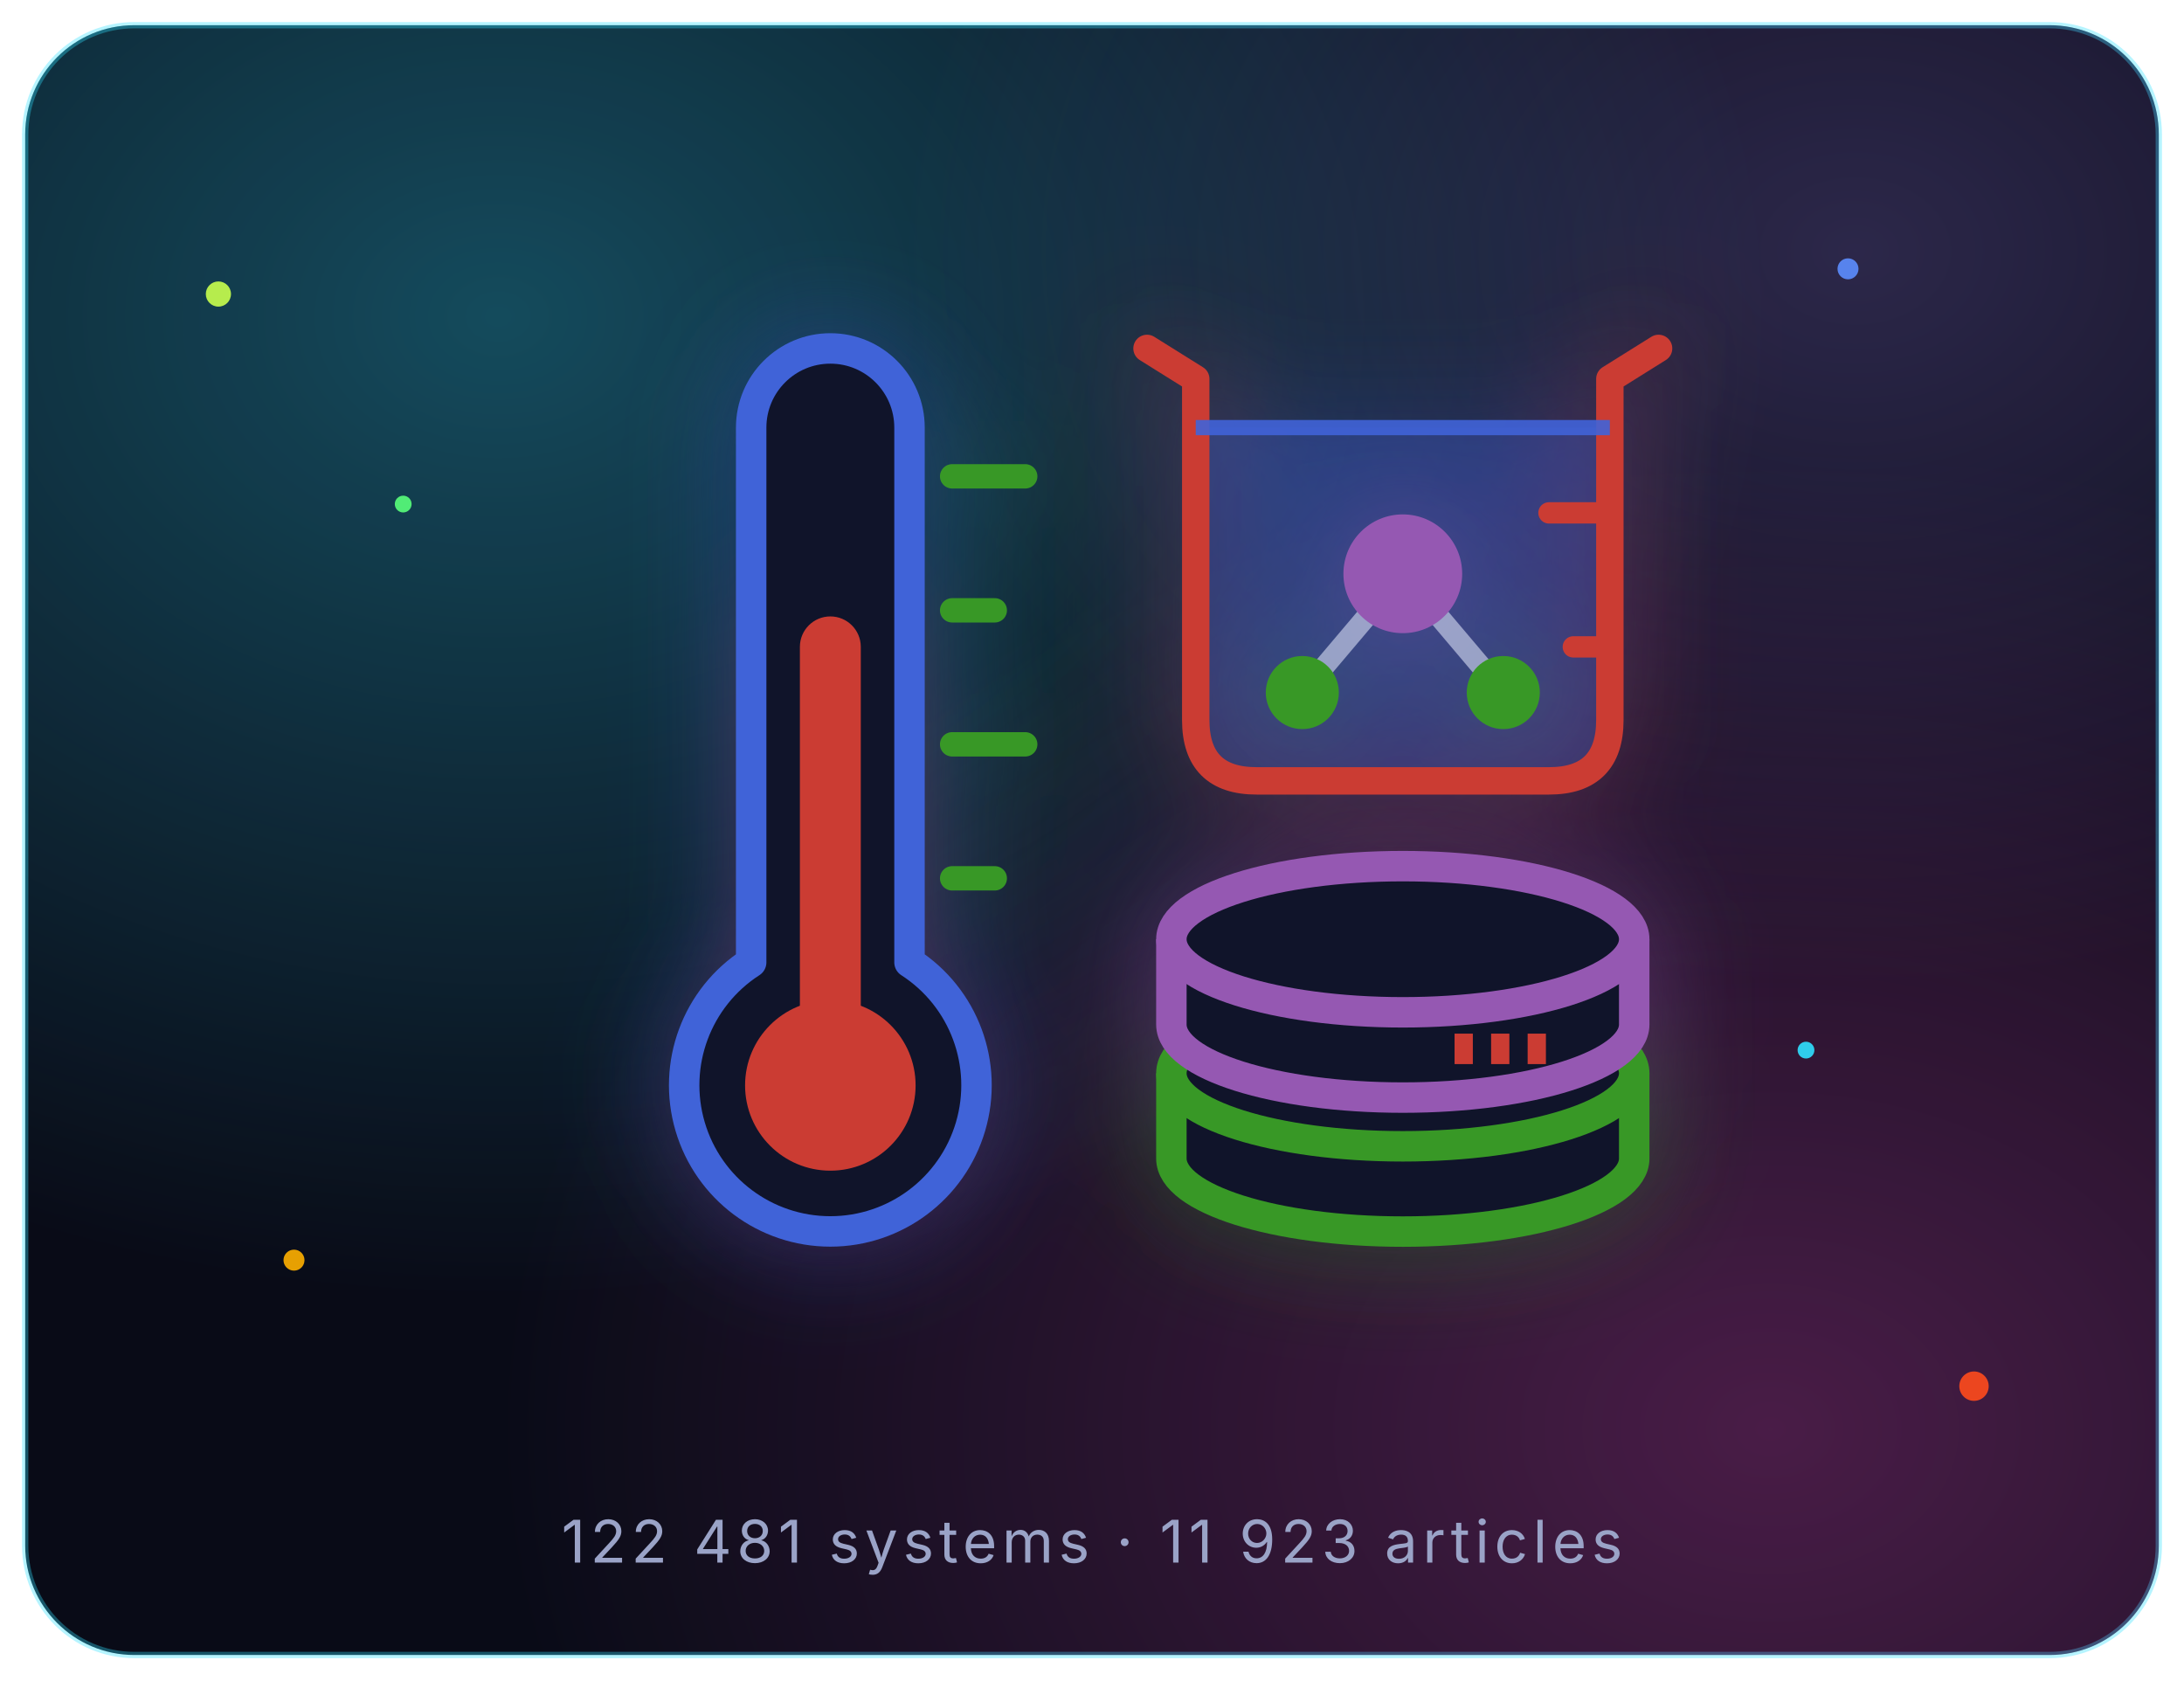
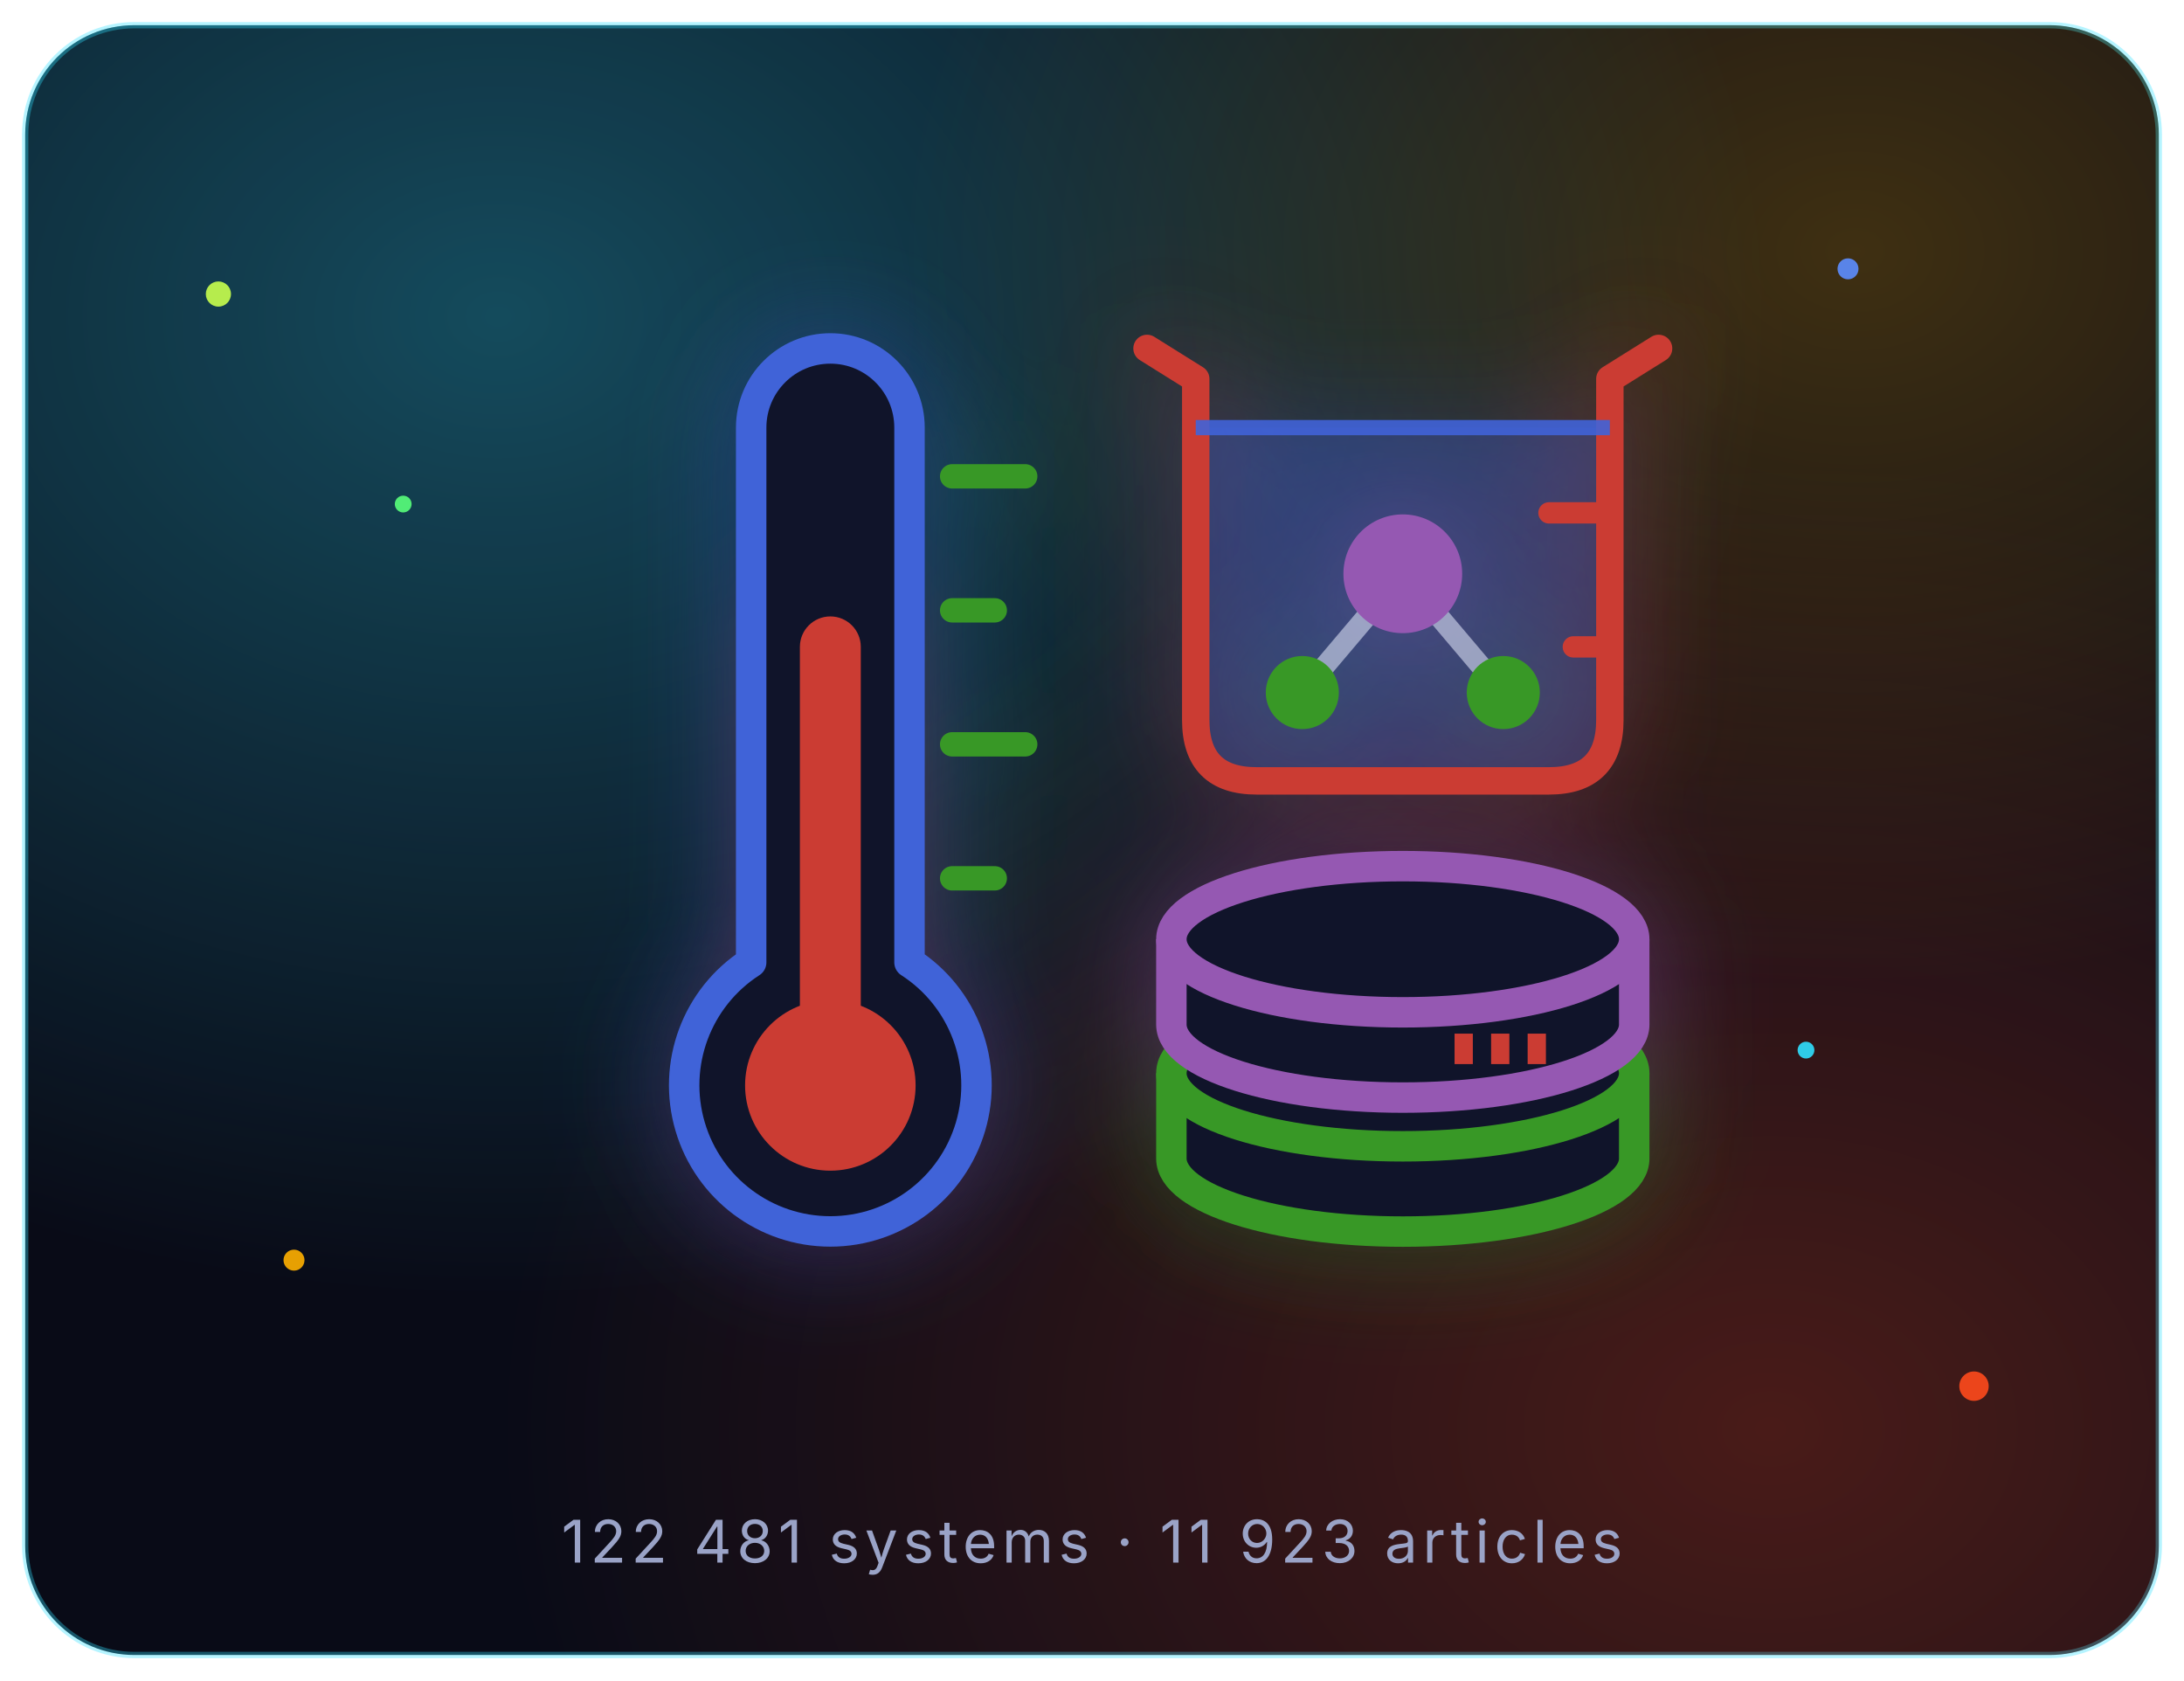
<svg xmlns="http://www.w3.org/2000/svg" viewBox="0 0 520 400" role="img" aria-label="Thermometer, beaker with a molecule and a database">
  <defs>
    <radialGradient id="gA" cx="22%" cy="18%" r="60%">
      <stop offset="0" stop-color="#2fe0ff" stop-opacity=".30" />
      <stop offset="1" stop-color="#2fe0ff" stop-opacity="0" />
    </radialGradient>
    <radialGradient id="gB" cx="82%" cy="86%" r="60%">
-       <stop offset="0" stop-color="#ff4fd0" stop-opacity=".26" />
-       <stop offset="1" stop-color="#ff4fd0" stop-opacity="0" />
+       <stop offset="0" stop-color="#ff4a1c" stop-opacity=".26" />
+       <stop offset="1" stop-color="#ff4a1c" stop-opacity="0" />
    </radialGradient>
    <radialGradient id="gC" cx="86%" cy="14%" r="45%">
-       <stop offset="0" stop-color="#a98bff" stop-opacity=".22" />
-       <stop offset="1" stop-color="#a98bff" stop-opacity="0" />
+       <stop offset="0" stop-color="#ffb000" stop-opacity=".22" />
+       <stop offset="1" stop-color="#ffb000" stop-opacity="0" />
    </radialGradient>
    <filter id="blur" x="-30%" y="-30%" width="160%" height="160%">
      <feGaussianBlur stdDeviation="9" />
    </filter>
  </defs>
  <rect x="6" y="6" width="508" height="388" rx="26" fill="#090b17" stroke="#2fe0ff" stroke-opacity=".35" stroke-width="1.5" />
  <rect x="6" y="6" width="508" height="388" rx="26" fill="url(#gA)" />
  <rect x="6" y="6" width="508" height="388" rx="26" fill="url(#gB)" />
  <rect x="6" y="6" width="508" height="388" rx="26" fill="url(#gC)" />
  <g opacity=".9">
    <circle cx="52" cy="70" r="3" fill="#c8ff4d" />
    <circle cx="470" cy="330" r="3.5" fill="#ff4a1c" />
    <circle cx="440" cy="64" r="2.5" fill="#5c8dff" />
    <circle cx="70" cy="300" r="2.5" fill="#ffb000" />
    <circle cx="96" cy="120" r="2" fill="#58ff7a" />
    <circle cx="430" cy="250" r="2" fill="#2fe0ff" />
  </g>
  <g transform="translate(131 38) scale(1.45)" filter="url(#blur)" opacity=".55">
    <path d="M33,44 A13,13 0 0 1 59,44 V131.8 A24,24 0 1 1 33,131.8 Z" fill="#10142a" stroke="#4063D8" stroke-width="5" stroke-linejoin="round" />
    <rect x="41" y="75" width="10" height="77" rx="5" fill="#CB3C33" />
    <circle cx="46" cy="152" r="14" fill="#CB3C33" />
    <line x1="66" y1="52" x2="78" y2="52" stroke="#389826" stroke-width="4" stroke-linecap="round" />
    <line x1="66" y1="74" x2="73" y2="74" stroke="#389826" stroke-width="4" stroke-linecap="round" />
    <line x1="66" y1="96" x2="78" y2="96" stroke="#389826" stroke-width="4" stroke-linecap="round" />
    <line x1="66" y1="118" x2="73" y2="118" stroke="#389826" stroke-width="4" stroke-linecap="round" />
    <path d="M106,44 H174 V92 Q174,102 164,102 H116 Q106,102 106,92 Z" fill="#4063D8" fill-opacity=".30" />
    <line x1="140" y1="68" x2="123.5" y2="87.5" stroke="#e8ecff" stroke-width="3.375" opacity=".55" stroke-linecap="round" />
    <line x1="140" y1="68" x2="156.5" y2="87.5" stroke="#e8ecff" stroke-width="3.375" opacity=".55" stroke-linecap="round" />
    <circle cx="140" cy="68" r="9.75" fill="#9558B2" />
    <circle cx="123.5" cy="87.5" r="6.0" fill="#389826" />
    <circle cx="156.5" cy="87.5" r="6.0" fill="#389826" />
    <path d="M98,31 L106,36 V92 Q106,102 116,102 H164 Q174,102 174,92 V36 L182,31" fill="none" stroke="#CB3C33" stroke-width="4.5" stroke-linecap="round" stroke-linejoin="round" />
    <line x1="106" y1="44" x2="174" y2="44" stroke="#4063D8" stroke-width="2.5" opacity=".9" />
    <line x1="174" y1="58" x2="164" y2="58" stroke="#CB3C33" stroke-width="3.5" stroke-linecap="round" />
    <line x1="174" y1="80" x2="168" y2="80" stroke="#CB3C33" stroke-width="3.5" stroke-linecap="round" />
    <path d="M102,150 v14 a38,12 0 0 0 76,0 v-14" fill="#10142a" stroke="#389826" stroke-width="5" stroke-linejoin="round" />
    <ellipse cx="140" cy="150" rx="38" ry="12" fill="#10142a" stroke="#389826" stroke-width="5" />
    <path d="M102,128 v14 a38,12 0 0 0 76,0 v-14" fill="#10142a" stroke="#9558B2" stroke-width="5" stroke-linejoin="round" />
    <ellipse cx="140" cy="128" rx="38" ry="12" fill="#10142a" stroke="#9558B2" stroke-width="5" />
    <line x1="150" y1="143.5" x2="150" y2="148.5" stroke="#CB3C33" stroke-width="3" stroke-linecap="butt" />
    <line x1="156" y1="143.5" x2="156" y2="148.5" stroke="#CB3C33" stroke-width="3" stroke-linecap="butt" />
    <line x1="162" y1="143.5" x2="162" y2="148.5" stroke="#CB3C33" stroke-width="3" stroke-linecap="butt" />
  </g>
  <g transform="translate(131 38) scale(1.45)">
    <path d="M33,44 A13,13 0 0 1 59,44 V131.8 A24,24 0 1 1 33,131.8 Z" fill="#10142a" stroke="#4063D8" stroke-width="5" stroke-linejoin="round" />
    <rect x="41" y="75" width="10" height="77" rx="5" fill="#CB3C33" />
    <circle cx="46" cy="152" r="14" fill="#CB3C33" />
    <line x1="66" y1="52" x2="78" y2="52" stroke="#389826" stroke-width="4" stroke-linecap="round" />
    <line x1="66" y1="74" x2="73" y2="74" stroke="#389826" stroke-width="4" stroke-linecap="round" />
    <line x1="66" y1="96" x2="78" y2="96" stroke="#389826" stroke-width="4" stroke-linecap="round" />
    <line x1="66" y1="118" x2="73" y2="118" stroke="#389826" stroke-width="4" stroke-linecap="round" />
    <path d="M106,44 H174 V92 Q174,102 164,102 H116 Q106,102 106,92 Z" fill="#4063D8" fill-opacity=".30" />
    <line x1="140" y1="68" x2="123.5" y2="87.5" stroke="#e8ecff" stroke-width="3.375" opacity=".55" stroke-linecap="round" />
    <line x1="140" y1="68" x2="156.5" y2="87.5" stroke="#e8ecff" stroke-width="3.375" opacity=".55" stroke-linecap="round" />
    <circle cx="140" cy="68" r="9.75" fill="#9558B2" />
    <circle cx="123.5" cy="87.5" r="6.0" fill="#389826" />
    <circle cx="156.5" cy="87.5" r="6.0" fill="#389826" />
    <path d="M98,31 L106,36 V92 Q106,102 116,102 H164 Q174,102 174,92 V36 L182,31" fill="none" stroke="#CB3C33" stroke-width="4.5" stroke-linecap="round" stroke-linejoin="round" />
    <line x1="106" y1="44" x2="174" y2="44" stroke="#4063D8" stroke-width="2.5" opacity=".9" />
    <line x1="174" y1="58" x2="164" y2="58" stroke="#CB3C33" stroke-width="3.5" stroke-linecap="round" />
    <line x1="174" y1="80" x2="168" y2="80" stroke="#CB3C33" stroke-width="3.5" stroke-linecap="round" />
    <path d="M102,150 v14 a38,12 0 0 0 76,0 v-14" fill="#10142a" stroke="#389826" stroke-width="5" stroke-linejoin="round" />
    <ellipse cx="140" cy="150" rx="38" ry="12" fill="#10142a" stroke="#389826" stroke-width="5" />
    <path d="M102,128 v14 a38,12 0 0 0 76,0 v-14" fill="#10142a" stroke="#9558B2" stroke-width="5" stroke-linejoin="round" />
    <ellipse cx="140" cy="128" rx="38" ry="12" fill="#10142a" stroke="#9558B2" stroke-width="5" />
    <line x1="150" y1="143.5" x2="150" y2="148.5" stroke="#CB3C33" stroke-width="3" stroke-linecap="butt" />
    <line x1="156" y1="143.5" x2="156" y2="148.5" stroke="#CB3C33" stroke-width="3" stroke-linecap="butt" />
    <line x1="162" y1="143.5" x2="162" y2="148.5" stroke="#CB3C33" stroke-width="3" stroke-linecap="butt" />
  </g>
  <text x="260" y="372" text-anchor="middle" font-family="Inter,Arial,sans-serif" font-size="14" letter-spacing="1.2" fill="#9aa3c7">122 481 systems · 11 923 articles</text>
</svg>
